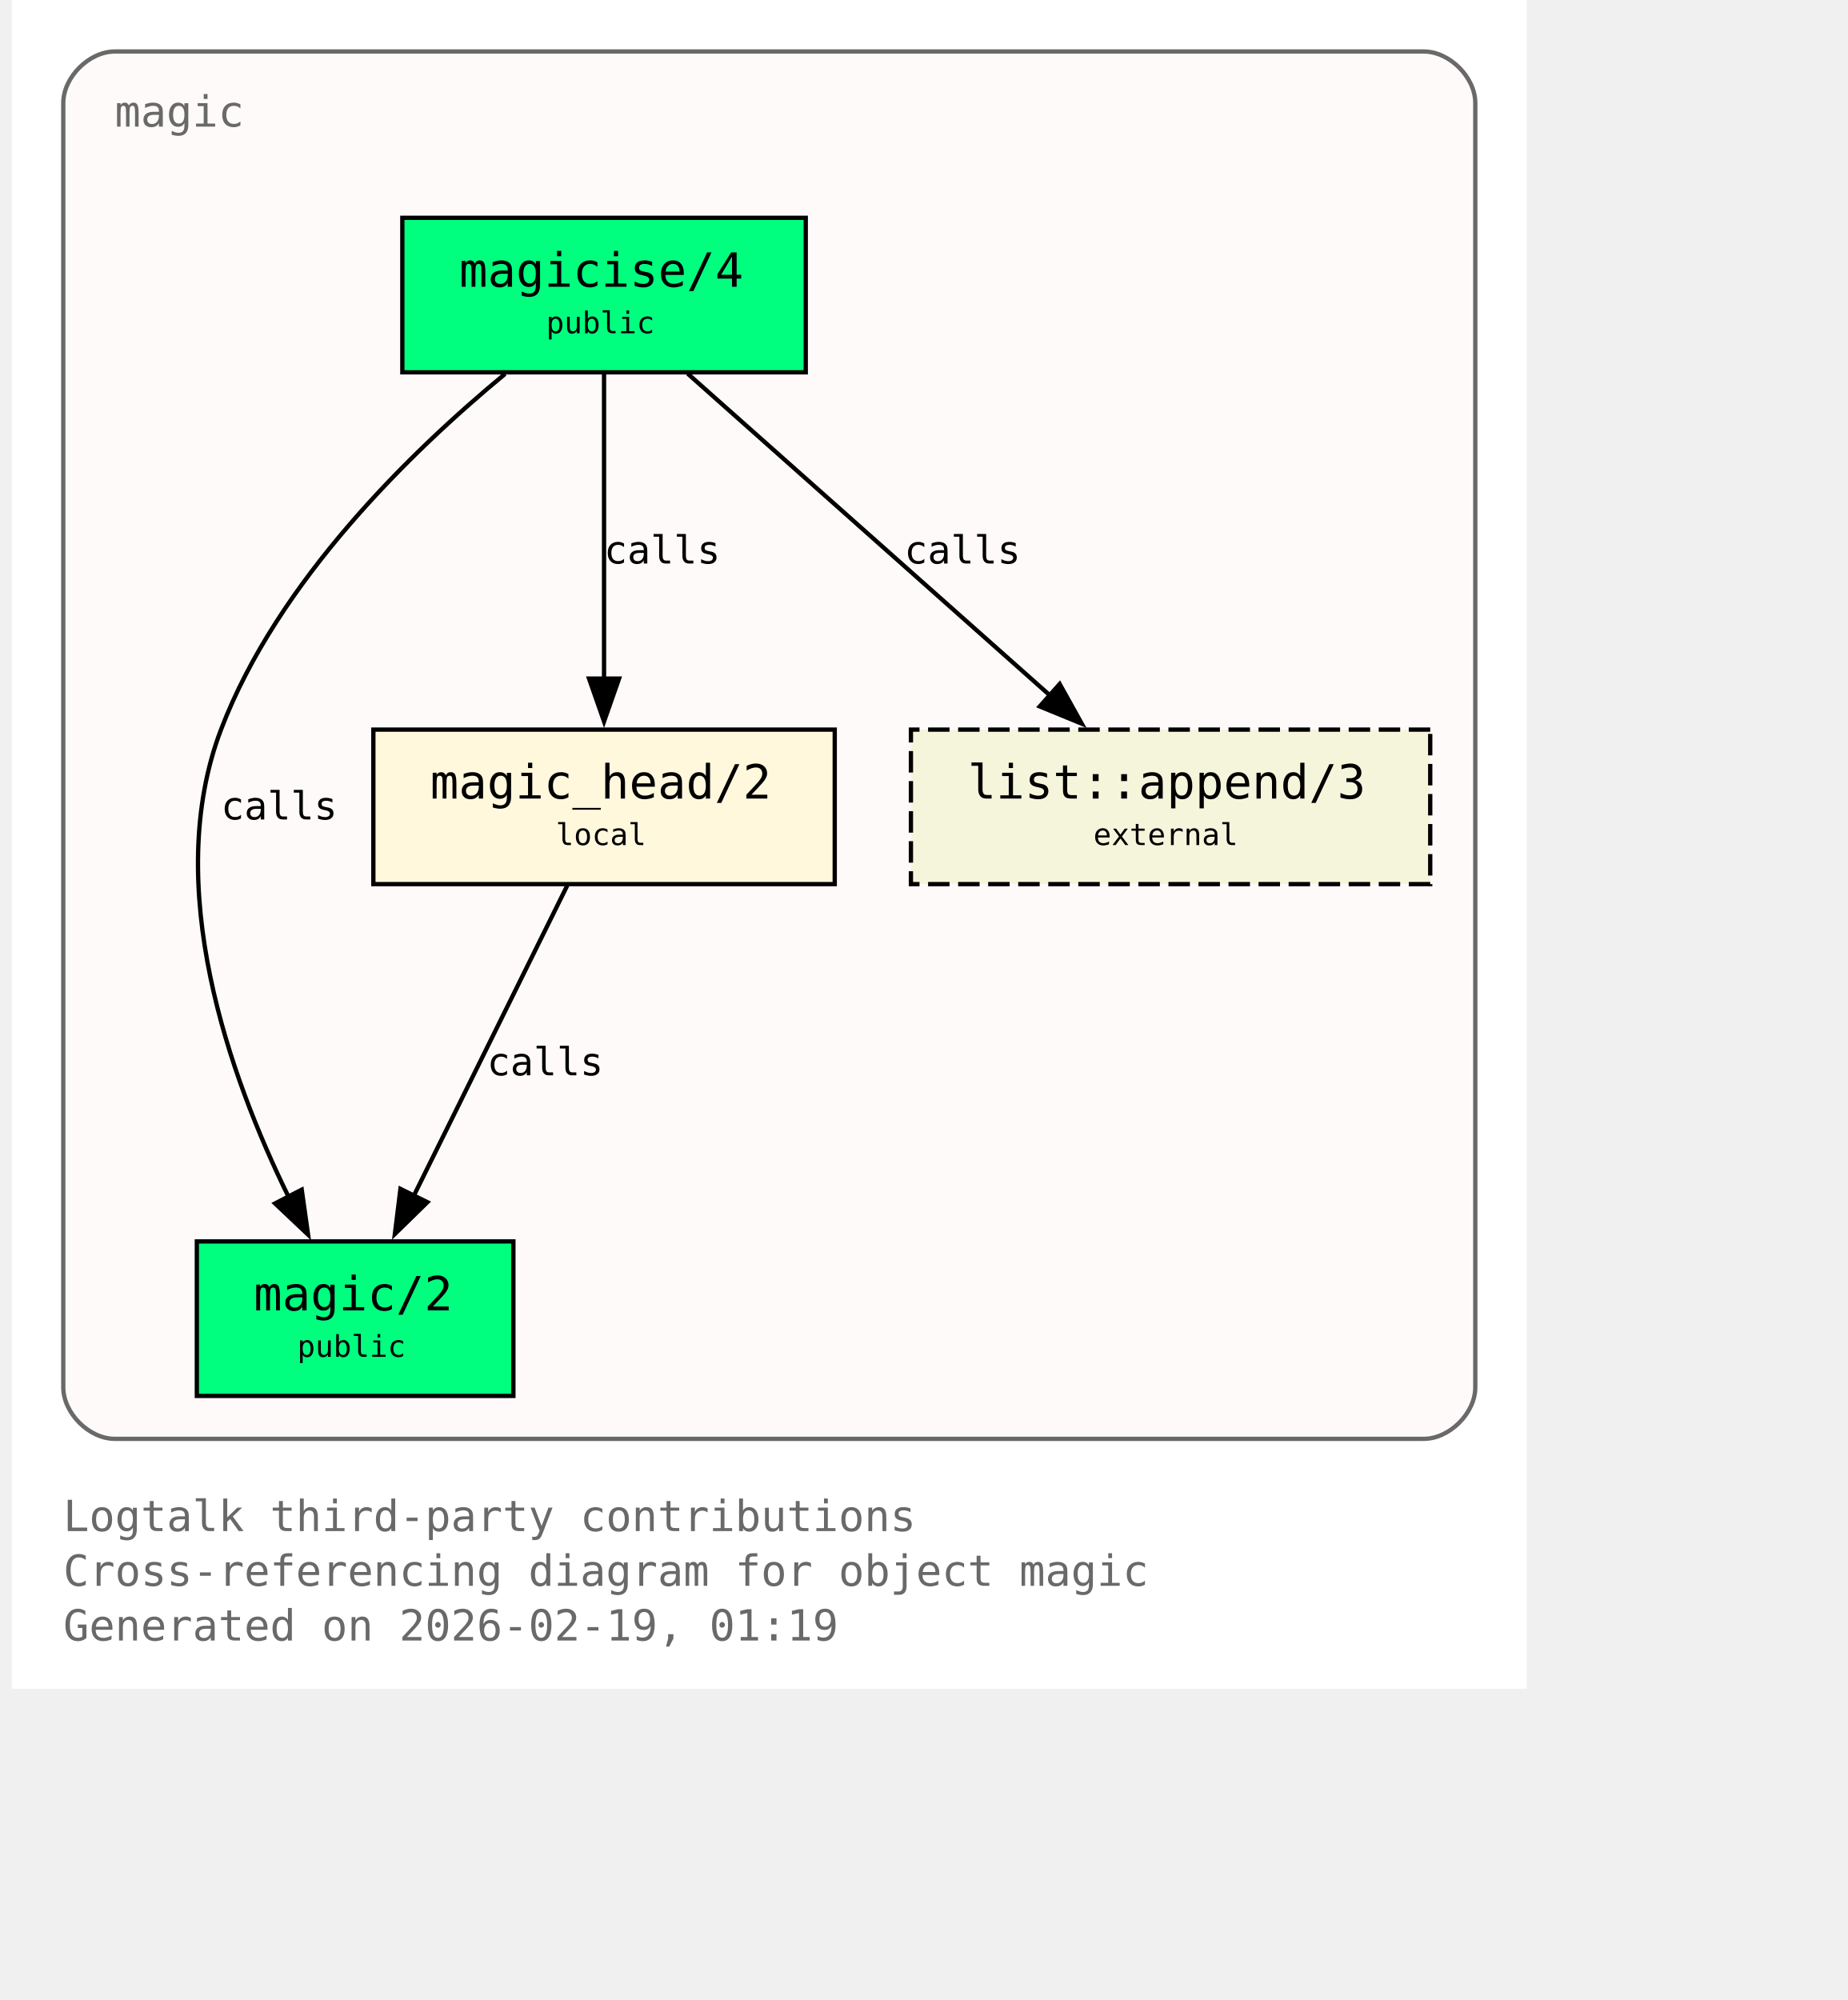
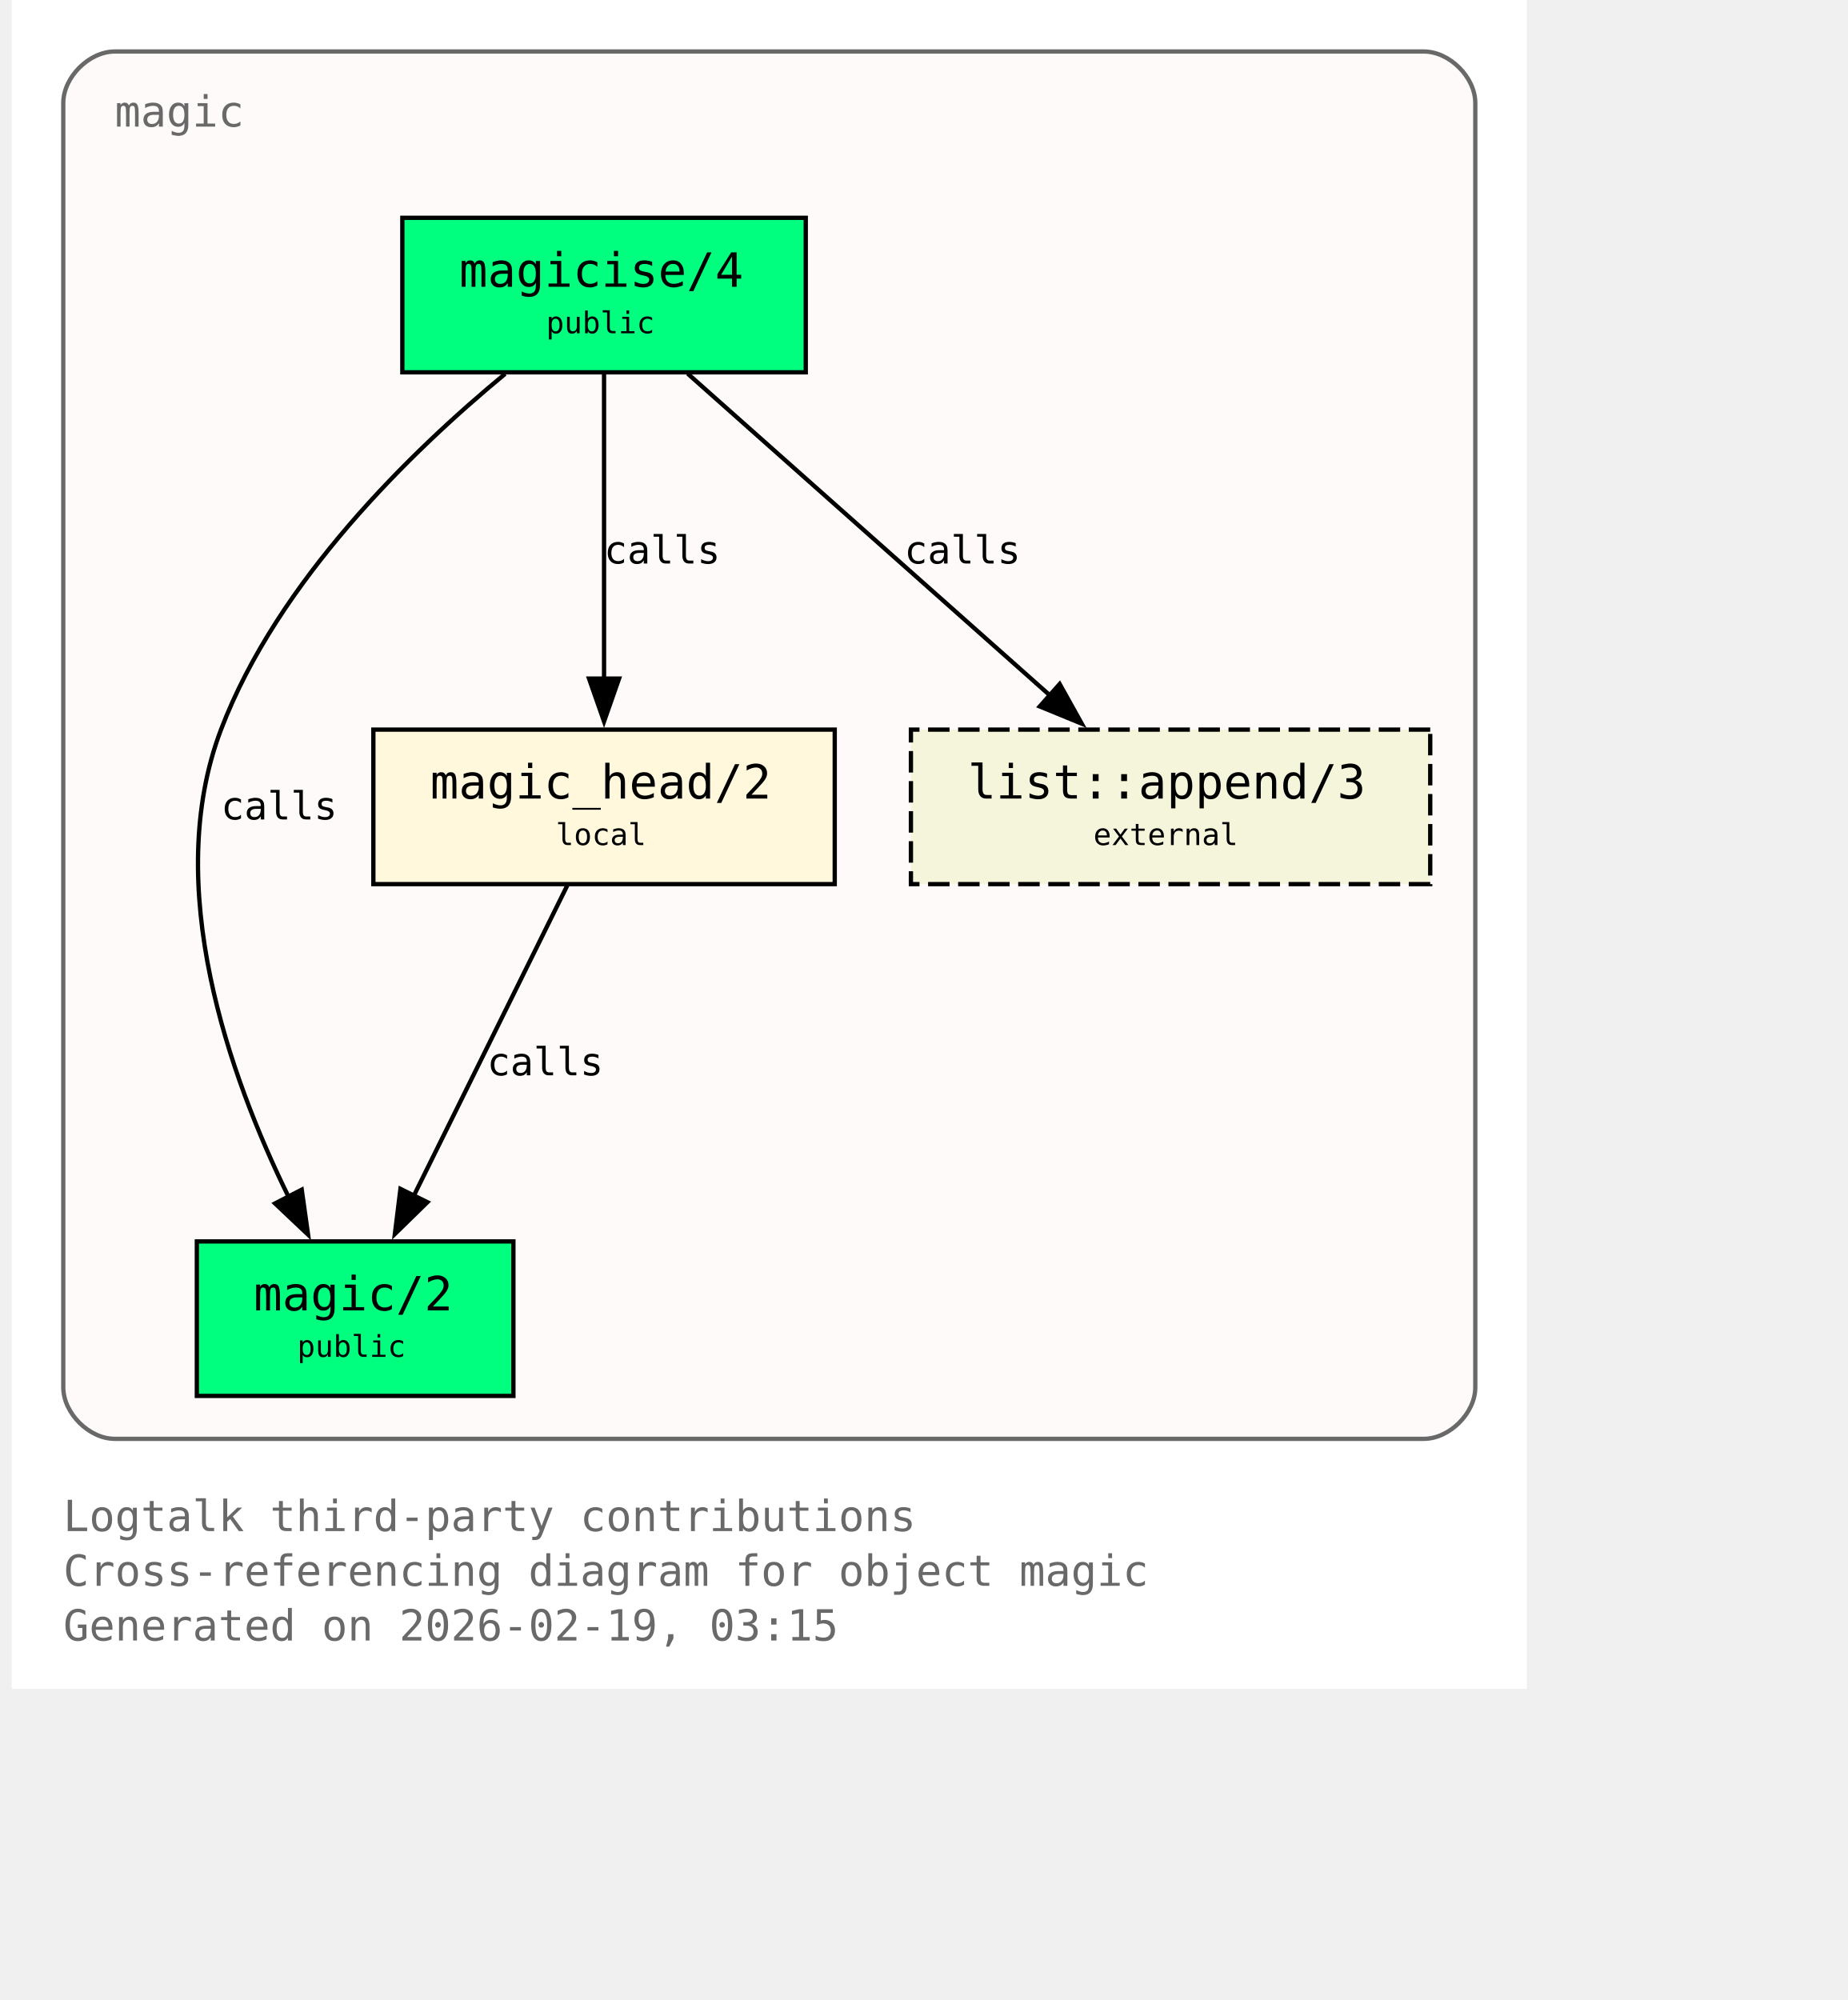
<svg xmlns="http://www.w3.org/2000/svg" xmlns:xlink="http://www.w3.org/1999/xlink" width="497pt" height="538pt" viewBox="72.00 72.00 425.00 466.00">
  <g id="graph0" class="graph" transform="scale(1 1) rotate(0) translate(76 461.5)">
    <polygon fill="white" stroke="none" points="-4,4 -4,-389.5 349,-389.5 349,4 -4,4" />
    <text xml:space="preserve" text-anchor="start" x="8" y="-32.75" font-family="Monospace" font-size="10.00" fill="dimgray">Logtalk third-party contributions</text>
    <text xml:space="preserve" text-anchor="start" x="8" y="-20" font-family="Monospace" font-size="10.00" fill="dimgray">Cross-referencing diagram for object magic</text>
-     <text xml:space="preserve" text-anchor="start" x="8" y="-7.25" font-family="Monospace" font-size="10.00" fill="dimgray">Generated on 2026-02-19, 01:19</text>
+     <text xml:space="preserve" text-anchor="start" x="8" y="-7.25" font-family="Monospace" font-size="10.00" fill="dimgray">Generated on 2026-02-19, 03:15</text>
    <g id="clust1" class="cluster">
      <g id="a_clust1">
        <a xlink:title="magic">
          <path fill="snow" stroke="dimgray" d="M20,-54.25C20,-54.25 325,-54.25 325,-54.25 331,-54.25 337,-60.25 337,-66.25 337,-66.25 337,-365.5 337,-365.5 337,-371.5 331,-377.5 325,-377.5 325,-377.5 20,-377.5 20,-377.5 14,-377.5 8,-371.5 8,-365.5 8,-365.5 8,-66.25 8,-66.25 8,-60.25 14,-54.25 20,-54.25" />
          <g id="a_clust1_0">
-             <a xlink:href="https://github.com/LogtalkDotOrg/logtalk3/tree/a87cc66aca2146423118a22d16bc116d2a34b094/contributions/verdi_neruda/magic.lgt#L35" xlink:title="https://github.com/LogtalkDotOrg/logtalk3/tree/a87cc66aca2146423118a22d16bc116d2a34b094/contributions/verdi_neruda/magic.lgt#L35">
+             <a xlink:href="https://github.com/LogtalkDotOrg/logtalk3/tree/6dc587eec58c3e4f072df88a3ff1a98358b69cfe/contributions/verdi_neruda/magic.lgt#L35" xlink:title="https://github.com/LogtalkDotOrg/logtalk3/tree/6dc587eec58c3e4f072df88a3ff1a98358b69cfe/contributions/verdi_neruda/magic.lgt#L35">
              <text xml:space="preserve" text-anchor="start" x="20" y="-360" font-family="Monospace" font-size="10.00" fill="dimgray">magic</text>
            </a>
          </g>
        </a>
      </g>
    </g>
    <g id="node1" class="node">
      <polygon fill="springgreen" stroke="black" points="181,-338.75 87,-338.75 87,-302.75 181,-302.75 181,-338.75" />
      <text xml:space="preserve" text-anchor="start" x="95" y="-323.45" font-family="Monospace" font-size="9.00"> </text>
      <g id="a_node1_1">
-         <a xlink:href="https://github.com/LogtalkDotOrg/logtalk3/tree/a87cc66aca2146423118a22d16bc116d2a34b094/contributions/verdi_neruda/magic.lgt#L44" xlink:title="https://github.com/LogtalkDotOrg/logtalk3/tree/a87cc66aca2146423118a22d16bc116d2a34b094/contributions/verdi_neruda/magic.lgt#L44">
+         <a xlink:href="https://github.com/LogtalkDotOrg/logtalk3/tree/6dc587eec58c3e4f072df88a3ff1a98358b69cfe/contributions/verdi_neruda/magic.lgt#L44" xlink:title="https://github.com/LogtalkDotOrg/logtalk3/tree/6dc587eec58c3e4f072df88a3ff1a98358b69cfe/contributions/verdi_neruda/magic.lgt#L44">
          <text xml:space="preserve" text-anchor="start" x="100.25" y="-322.68" font-family="Monospace" font-size="11.00">magicise/4</text>
        </a>
      </g>
      <text xml:space="preserve" text-anchor="start" x="167.75" y="-323.45" font-family="Monospace" font-size="9.00"> </text>
      <text xml:space="preserve" text-anchor="start" x="95" y="-311.07" font-family="Monospace" font-size="9.00"> </text>
      <text xml:space="preserve" text-anchor="start" x="120.5" y="-311.85" font-family="Monospace" font-size="7.00">public</text>
      <text xml:space="preserve" text-anchor="start" x="167.75" y="-311.07" font-family="Monospace" font-size="9.00"> </text>
    </g>
    <g id="node2" class="node">
      <polygon fill="springgreen" stroke="black" points="112.88,-100.25 39.12,-100.25 39.12,-64.25 112.88,-64.25 112.88,-100.25" />
      <text xml:space="preserve" text-anchor="start" x="47.12" y="-84.95" font-family="Monospace" font-size="9.00"> </text>
      <g id="a_node2_2">
-         <a xlink:href="https://github.com/LogtalkDotOrg/logtalk3/tree/a87cc66aca2146423118a22d16bc116d2a34b094/contributions/verdi_neruda/magic.lgt#L51" xlink:title="https://github.com/LogtalkDotOrg/logtalk3/tree/a87cc66aca2146423118a22d16bc116d2a34b094/contributions/verdi_neruda/magic.lgt#L51">
+         <a xlink:href="https://github.com/LogtalkDotOrg/logtalk3/tree/6dc587eec58c3e4f072df88a3ff1a98358b69cfe/contributions/verdi_neruda/magic.lgt#L51" xlink:title="https://github.com/LogtalkDotOrg/logtalk3/tree/6dc587eec58c3e4f072df88a3ff1a98358b69cfe/contributions/verdi_neruda/magic.lgt#L51">
          <text xml:space="preserve" text-anchor="start" x="52.38" y="-84.17" font-family="Monospace" font-size="11.00">magic/2</text>
        </a>
      </g>
      <text xml:space="preserve" text-anchor="start" x="99.62" y="-84.95" font-family="Monospace" font-size="9.00"> </text>
      <text xml:space="preserve" text-anchor="start" x="47.12" y="-72.58" font-family="Monospace" font-size="9.00"> </text>
      <text xml:space="preserve" text-anchor="start" x="62.5" y="-73.35" font-family="Monospace" font-size="7.00">public</text>
      <text xml:space="preserve" text-anchor="start" x="99.62" y="-72.58" font-family="Monospace" font-size="9.00"> </text>
    </g>
    <g id="edge1" class="edge">
      <g id="a_edge1">
-         <a xlink:href="https://github.com/LogtalkDotOrg/logtalk3/tree/a87cc66aca2146423118a22d16bc116d2a34b094/contributions/verdi_neruda/magic.lgt#L58" xlink:title="calls">
+         <a xlink:href="https://github.com/LogtalkDotOrg/logtalk3/tree/6dc587eec58c3e4f072df88a3ff1a98358b69cfe/contributions/verdi_neruda/magic.lgt#L58" xlink:title="calls">
          <path fill="none" stroke="black" d="M110.95,-302.39C89.17,-284.41 57.93,-254.13 44.75,-219.5 30.88,-183.06 46.73,-138.69 60.46,-110.7" />
          <polygon fill="black" stroke="black" points="63.56,-112.31 65.04,-101.82 57.34,-109.1 63.56,-112.31" />
        </a>
      </g>
      <g id="a_edge1-label">
-         <a xlink:href="https://github.com/LogtalkDotOrg/logtalk3/tree/a87cc66aca2146423118a22d16bc116d2a34b094/contributions/verdi_neruda/magic.lgt#L58" xlink:title="https://github.com/LogtalkDotOrg/logtalk3/tree/a87cc66aca2146423118a22d16bc116d2a34b094/contributions/verdi_neruda/magic.lgt#L58">
+         <a xlink:href="https://github.com/LogtalkDotOrg/logtalk3/tree/6dc587eec58c3e4f072df88a3ff1a98358b69cfe/contributions/verdi_neruda/magic.lgt#L58" xlink:title="https://github.com/LogtalkDotOrg/logtalk3/tree/6dc587eec58c3e4f072df88a3ff1a98358b69cfe/contributions/verdi_neruda/magic.lgt#L58">
          <text xml:space="preserve" text-anchor="start" x="44.75" y="-198.57" font-family="Monospace" font-size="9.00">calls</text>
        </a>
      </g>
    </g>
    <g id="node3" class="node">
      <polygon fill="cornsilk" stroke="black" points="187.75,-219.5 80.25,-219.5 80.25,-183.5 187.75,-183.5 187.75,-219.5" />
      <text xml:space="preserve" text-anchor="start" x="88.25" y="-204.2" font-family="Monospace" font-size="9.00"> </text>
      <g id="a_node3_3">
-         <a xlink:href="https://github.com/LogtalkDotOrg/logtalk3/tree/a87cc66aca2146423118a22d16bc116d2a34b094/contributions/verdi_neruda/magic.lgt#L66" xlink:title="https://github.com/LogtalkDotOrg/logtalk3/tree/a87cc66aca2146423118a22d16bc116d2a34b094/contributions/verdi_neruda/magic.lgt#L66">
+         <a xlink:href="https://github.com/LogtalkDotOrg/logtalk3/tree/6dc587eec58c3e4f072df88a3ff1a98358b69cfe/contributions/verdi_neruda/magic.lgt#L66" xlink:title="https://github.com/LogtalkDotOrg/logtalk3/tree/6dc587eec58c3e4f072df88a3ff1a98358b69cfe/contributions/verdi_neruda/magic.lgt#L66">
          <text xml:space="preserve" text-anchor="start" x="93.5" y="-203.43" font-family="Monospace" font-size="11.00">magic_head/2</text>
        </a>
      </g>
      <text xml:space="preserve" text-anchor="start" x="174.5" y="-204.2" font-family="Monospace" font-size="9.00"> </text>
      <text xml:space="preserve" text-anchor="start" x="88.25" y="-191.82" font-family="Monospace" font-size="9.00"> </text>
      <text xml:space="preserve" text-anchor="start" x="122.75" y="-192.6" font-family="Monospace" font-size="7.00">local</text>
      <text xml:space="preserve" text-anchor="start" x="174.5" y="-191.82" font-family="Monospace" font-size="9.00"> </text>
    </g>
    <g id="edge2" class="edge">
      <g id="a_edge2">
-         <a xlink:href="https://github.com/LogtalkDotOrg/logtalk3/tree/a87cc66aca2146423118a22d16bc116d2a34b094/contributions/verdi_neruda/magic.lgt#L60" xlink:title="calls">
+         <a xlink:href="https://github.com/LogtalkDotOrg/logtalk3/tree/6dc587eec58c3e4f072df88a3ff1a98358b69cfe/contributions/verdi_neruda/magic.lgt#L60" xlink:title="calls">
          <path fill="none" stroke="black" d="M134,-302.45C134,-283.75 134,-253.62 134,-231.33" />
          <polygon fill="black" stroke="black" points="137.5,-231.39 134,-221.39 130.5,-231.39 137.5,-231.39" />
        </a>
      </g>
      <g id="a_edge2-label">
-         <a xlink:href="https://github.com/LogtalkDotOrg/logtalk3/tree/a87cc66aca2146423118a22d16bc116d2a34b094/contributions/verdi_neruda/magic.lgt#L60" xlink:title="https://github.com/LogtalkDotOrg/logtalk3/tree/a87cc66aca2146423118a22d16bc116d2a34b094/contributions/verdi_neruda/magic.lgt#L60">
+         <a xlink:href="https://github.com/LogtalkDotOrg/logtalk3/tree/6dc587eec58c3e4f072df88a3ff1a98358b69cfe/contributions/verdi_neruda/magic.lgt#L60" xlink:title="https://github.com/LogtalkDotOrg/logtalk3/tree/6dc587eec58c3e4f072df88a3ff1a98358b69cfe/contributions/verdi_neruda/magic.lgt#L60">
          <text xml:space="preserve" text-anchor="start" x="134" y="-258.2" font-family="Monospace" font-size="9.00">calls</text>
        </a>
      </g>
    </g>
    <g id="node4" class="node">
      <polygon fill="beige" stroke="black" stroke-dasharray="5,2" points="326.5,-219.5 205.5,-219.5 205.5,-183.5 326.5,-183.5 326.5,-219.5" />
      <text xml:space="preserve" text-anchor="start" x="213.5" y="-204.2" font-family="Monospace" font-size="9.00"> </text>
      <g id="a_node4_4">
        <a xlink:href="https://logtalk.org/library/listp_0.html#append-3" xlink:title="https://logtalk.org/library/listp_0.html#append-3">
          <text xml:space="preserve" text-anchor="start" x="218.75" y="-203.43" font-family="Monospace" font-size="11.00">list::append/3</text>
        </a>
      </g>
      <text xml:space="preserve" text-anchor="start" x="313.25" y="-204.2" font-family="Monospace" font-size="9.00"> </text>
      <text xml:space="preserve" text-anchor="start" x="213.5" y="-191.82" font-family="Monospace" font-size="9.00"> </text>
      <text xml:space="preserve" text-anchor="start" x="248" y="-192.6" font-family="Monospace" font-size="7.00">external</text>
      <text xml:space="preserve" text-anchor="start" x="313.25" y="-191.82" font-family="Monospace" font-size="9.00"> </text>
    </g>
    <g id="edge4" class="edge">
      <g id="a_edge4">
-         <a xlink:href="https://github.com/LogtalkDotOrg/logtalk3/tree/a87cc66aca2146423118a22d16bc116d2a34b094/contributions/verdi_neruda/magic.lgt#L60" xlink:title="calls">
+         <a xlink:href="https://github.com/LogtalkDotOrg/logtalk3/tree/6dc587eec58c3e4f072df88a3ff1a98358b69cfe/contributions/verdi_neruda/magic.lgt#L60" xlink:title="calls">
          <path fill="none" stroke="black" d="M153.48,-302.45C175.8,-282.62 212.58,-249.95 237.98,-227.39" />
          <polygon fill="black" stroke="black" points="240.16,-230.13 245.31,-220.88 235.51,-224.9 240.16,-230.13" />
        </a>
      </g>
      <g id="a_edge4-label">
-         <a xlink:href="https://github.com/LogtalkDotOrg/logtalk3/tree/a87cc66aca2146423118a22d16bc116d2a34b094/contributions/verdi_neruda/magic.lgt#L60" xlink:title="https://github.com/LogtalkDotOrg/logtalk3/tree/a87cc66aca2146423118a22d16bc116d2a34b094/contributions/verdi_neruda/magic.lgt#L60">
+         <a xlink:href="https://github.com/LogtalkDotOrg/logtalk3/tree/6dc587eec58c3e4f072df88a3ff1a98358b69cfe/contributions/verdi_neruda/magic.lgt#L60" xlink:title="https://github.com/LogtalkDotOrg/logtalk3/tree/6dc587eec58c3e4f072df88a3ff1a98358b69cfe/contributions/verdi_neruda/magic.lgt#L60">
          <text xml:space="preserve" text-anchor="start" x="203.96" y="-258.2" font-family="Monospace" font-size="9.00">calls</text>
        </a>
      </g>
    </g>
    <g id="edge3" class="edge">
      <g id="a_edge3">
-         <a xlink:href="https://github.com/LogtalkDotOrg/logtalk3/tree/a87cc66aca2146423118a22d16bc116d2a34b094/contributions/verdi_neruda/magic.lgt#L69" xlink:title="calls">
+         <a xlink:href="https://github.com/LogtalkDotOrg/logtalk3/tree/6dc587eec58c3e4f072df88a3ff1a98358b69cfe/contributions/verdi_neruda/magic.lgt#L69" xlink:title="calls">
          <path fill="none" stroke="black" d="M125.44,-183.2C116.02,-164.15 100.73,-133.25 89.65,-110.85" />
          <polygon fill="black" stroke="black" points="92.84,-109.39 85.26,-101.98 86.56,-112.49 92.84,-109.39" />
        </a>
      </g>
      <g id="a_edge3-label">
-         <a xlink:href="https://github.com/LogtalkDotOrg/logtalk3/tree/a87cc66aca2146423118a22d16bc116d2a34b094/contributions/verdi_neruda/magic.lgt#L69" xlink:title="https://github.com/LogtalkDotOrg/logtalk3/tree/a87cc66aca2146423118a22d16bc116d2a34b094/contributions/verdi_neruda/magic.lgt#L69">
+         <a xlink:href="https://github.com/LogtalkDotOrg/logtalk3/tree/6dc587eec58c3e4f072df88a3ff1a98358b69cfe/contributions/verdi_neruda/magic.lgt#L69" xlink:title="https://github.com/LogtalkDotOrg/logtalk3/tree/6dc587eec58c3e4f072df88a3ff1a98358b69cfe/contributions/verdi_neruda/magic.lgt#L69">
          <text xml:space="preserve" text-anchor="start" x="106.74" y="-138.95" font-family="Monospace" font-size="9.00">calls</text>
        </a>
      </g>
    </g>
  </g>
</svg>
